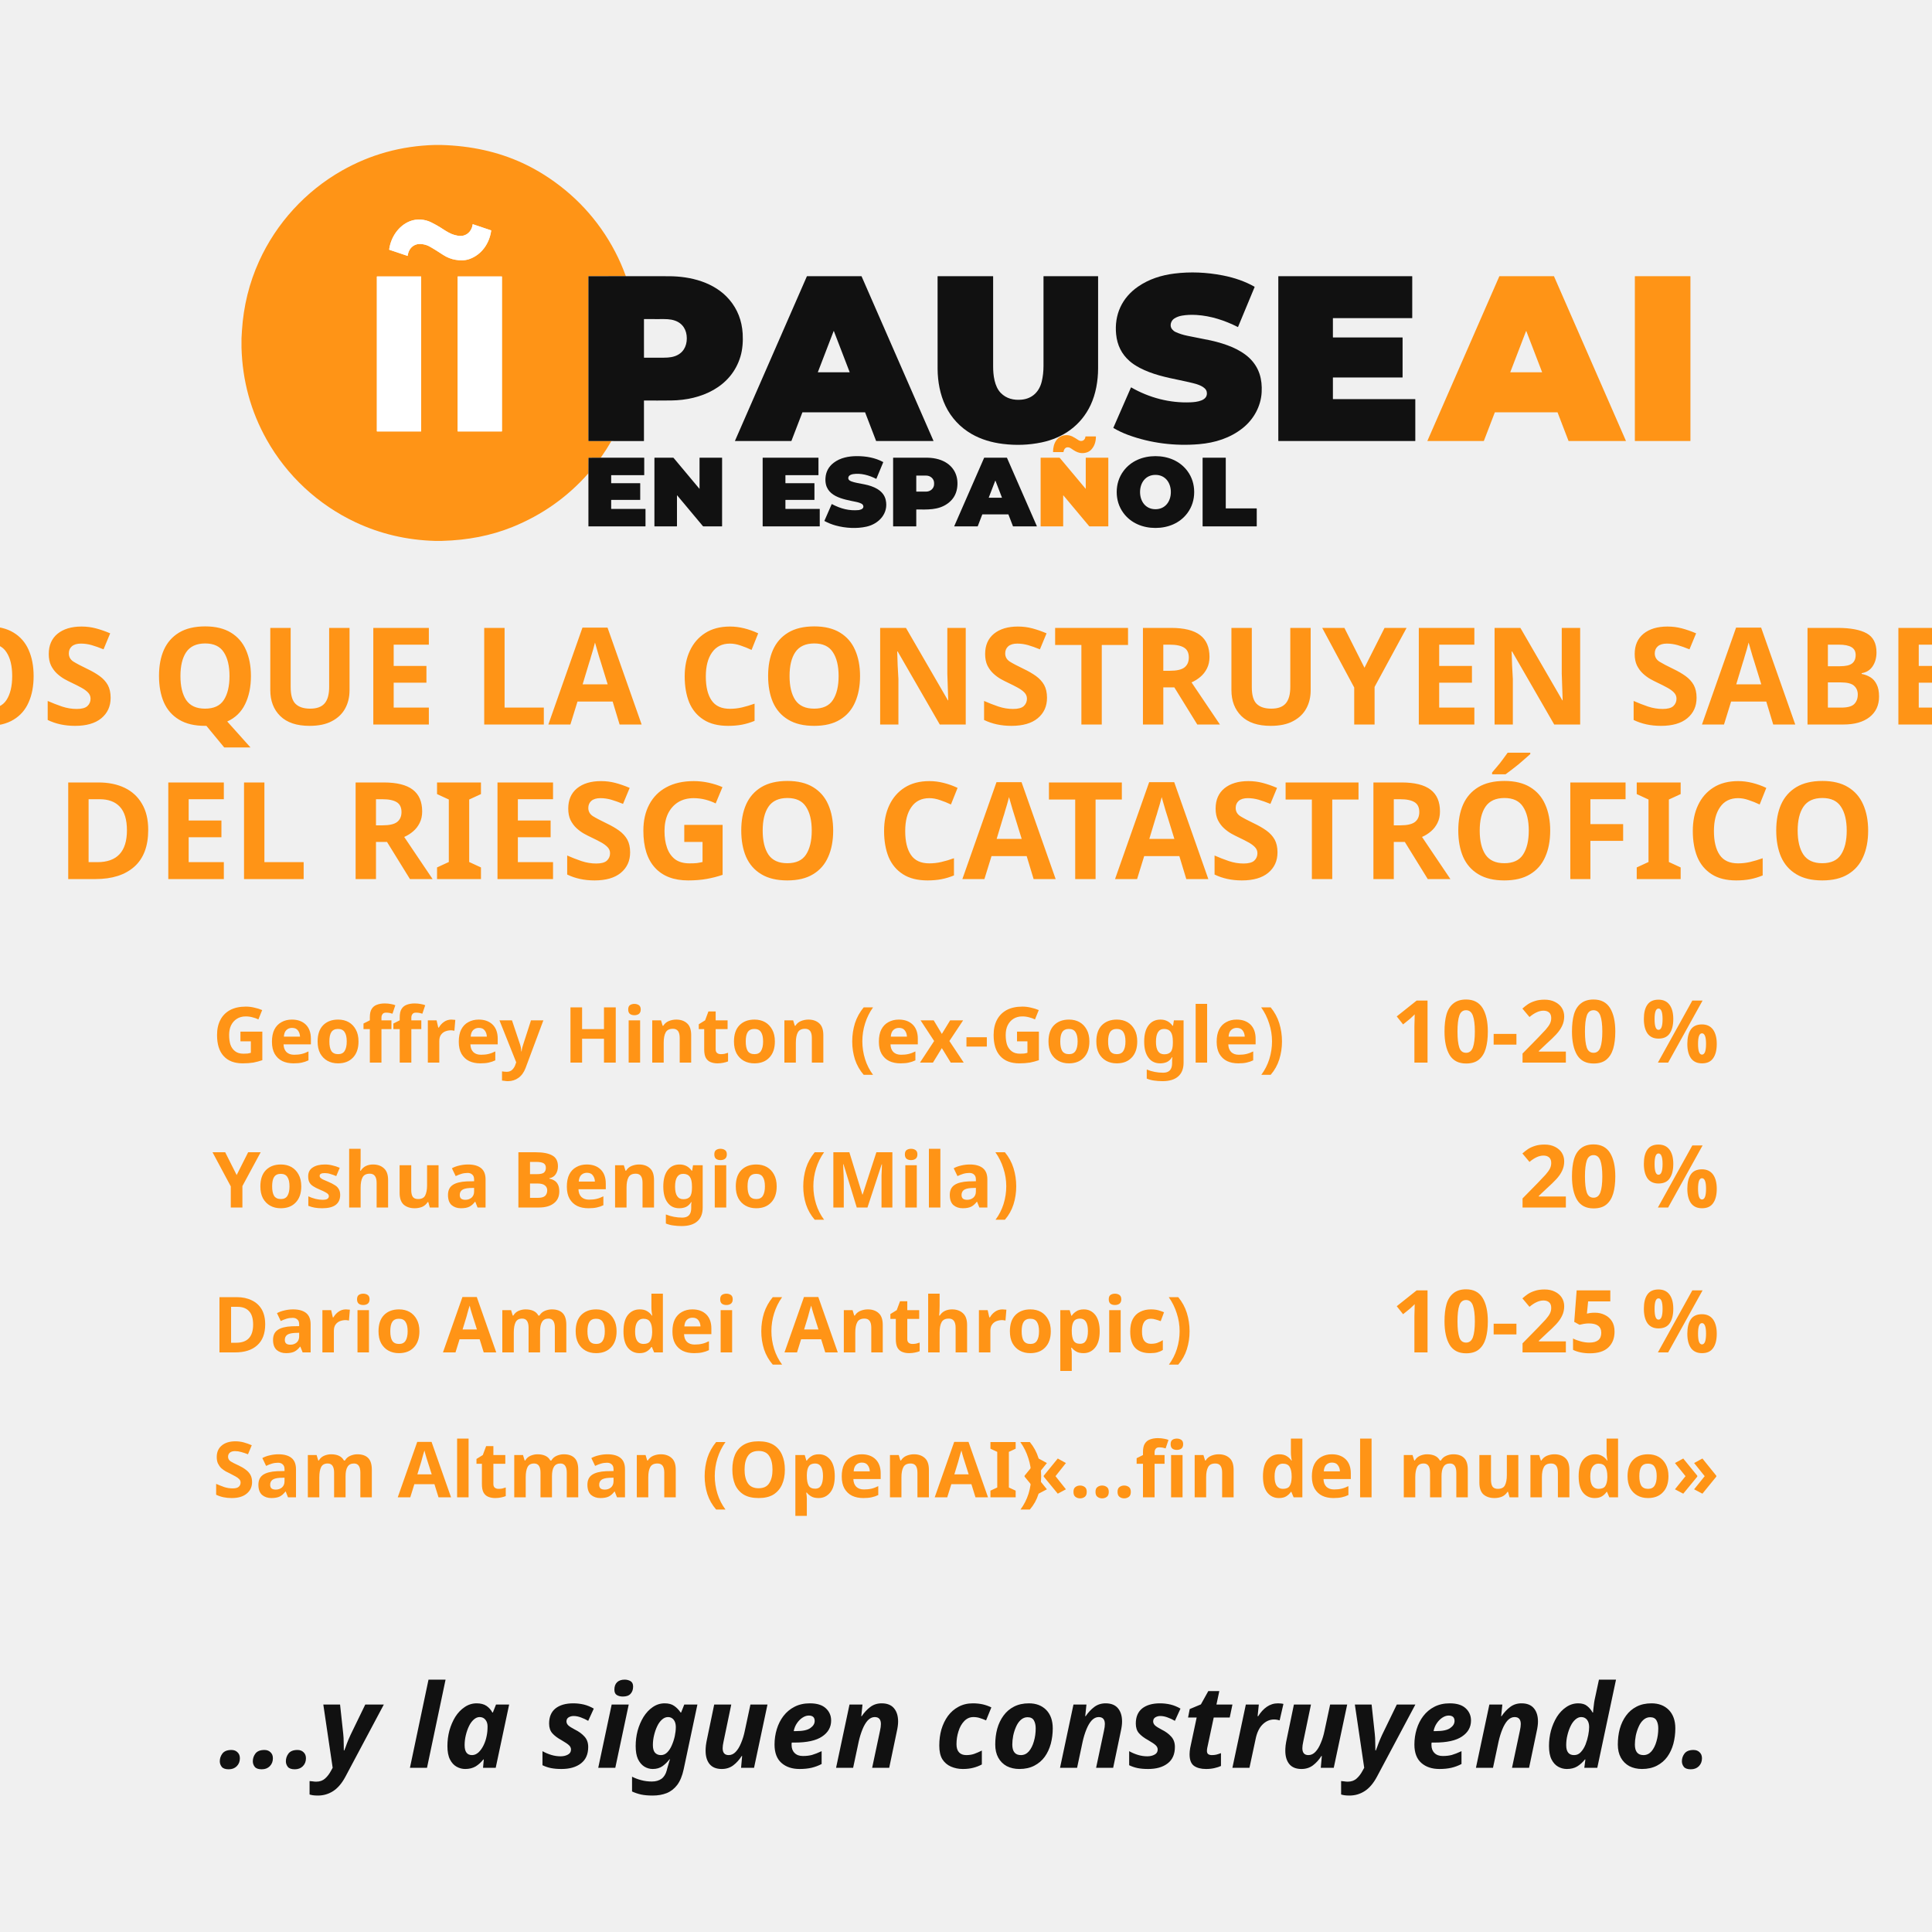
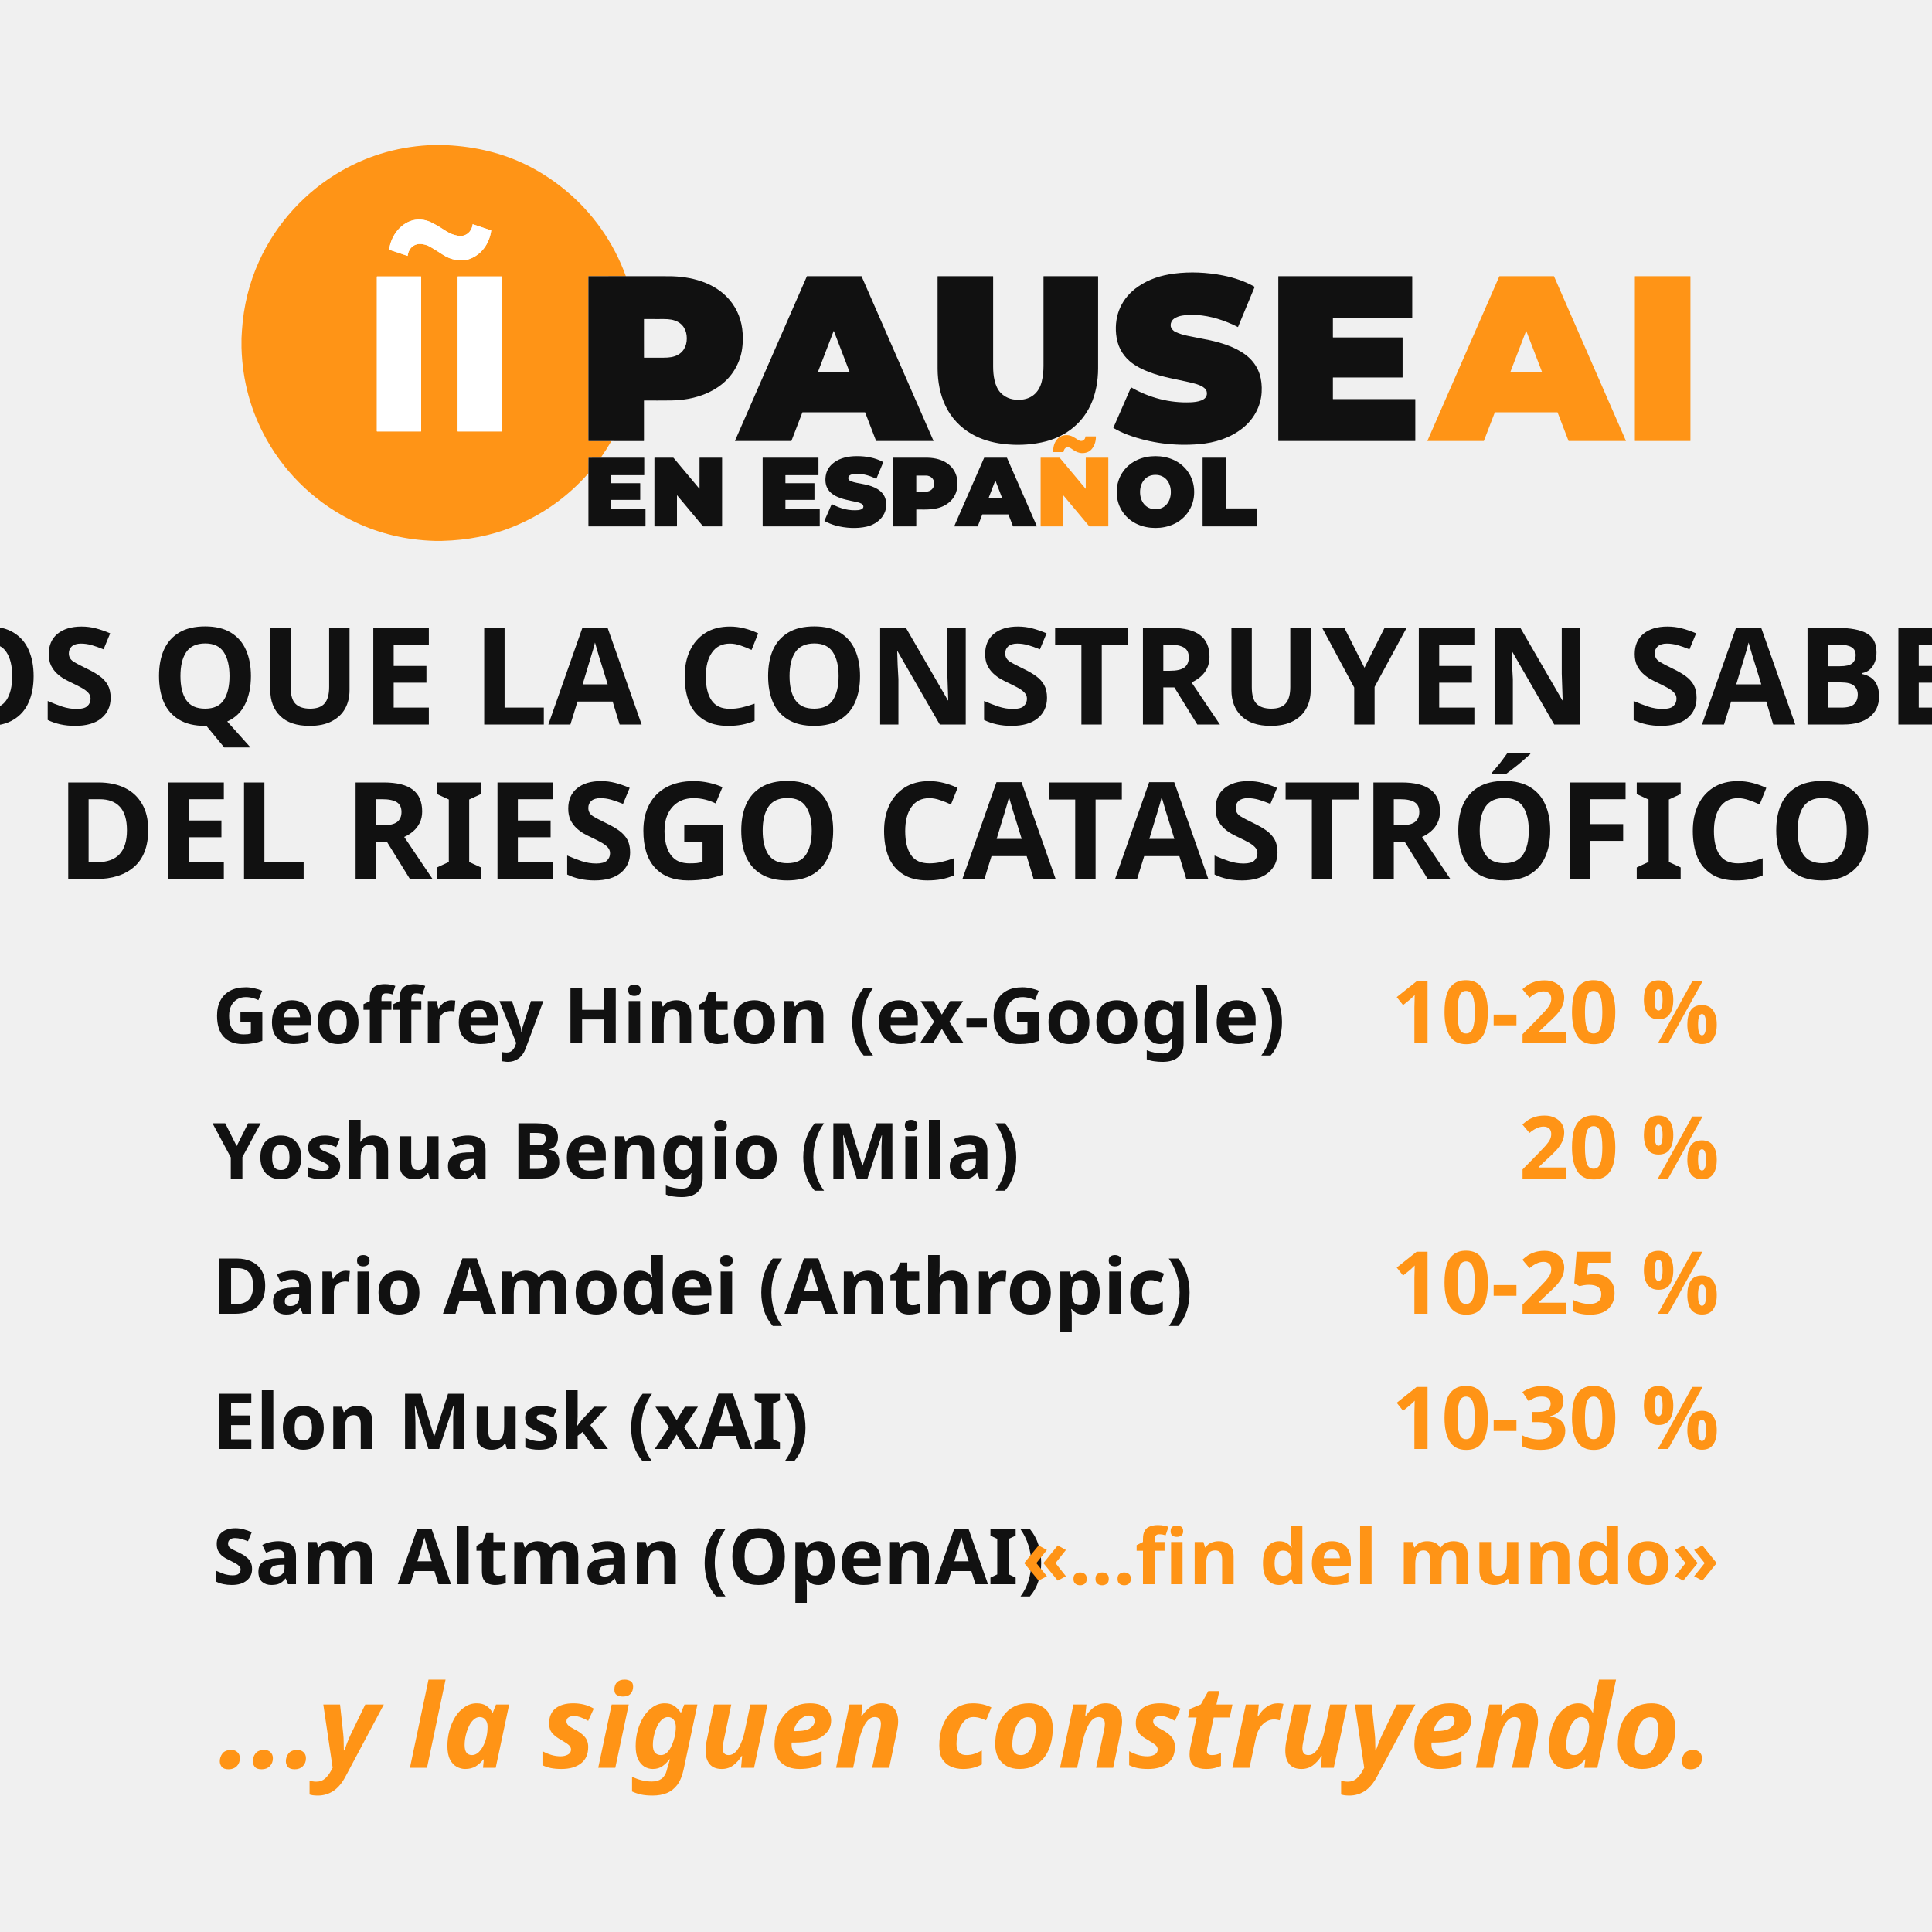
<svg xmlns="http://www.w3.org/2000/svg" viewBox="0 0 200 200" width="200mm" height="200mm" role="img" aria-label="Lo saben. Estimaciones de probabilidad de catástrofe por IA según sus propios constructores. ...y la siguen construyendo.">
  <svg x="25" y="15" width="150" height="41" viewBox="0 0 3400 929">
    <path fill="#FF9416" d="M 468.76 0.00 Q 573.42 2.95 658.42 41.95 Q 711.53 66.31 759.62 105.84 C 824.03 158.80 873.42 228.90 901.79 307.75 L 814.32 307.98 A 0.33 0.32 90.0 0 0 814.00 308.31 L 814.00 694.26 A 0.46 0.46 0.0 0 0 814.46 694.72 L 867.94 694.70 Q 856.42 714.76 842.98 733.79 L 814.66 733.90 A 0.51 0.51 0.0 0 0 814.15 734.41 L 814.03 770.38 Q 740.13 854.22 635.49 896.49 Q 560.81 926.66 470.41 929.00 L 453.46 929.00 Q 354.45 926.13 267.45 885.24 C 179.68 843.99 106.39 775.96 58.85 691.12 Q 3.27 591.91 0.00 475.67 L 0.00 453.45 Q 0.48 444.46 1.06 435.48 Q 6.57 349.09 41.35 272.55 C 81.84 183.42 150.47 108.49 235.48 60.21 Q 335.69 3.31 453.15 0.00 L 468.76 0.00 Z M 542.42 186.22 C 540.93 198.61 533.23 209.46 520.70 212.66 C 512.37 214.79 501.34 212.18 493.30 208.95 C 484.38 205.36 473.23 197.81 465.77 193.00 Q 459.09 188.68 445.15 181.62 C 430.23 174.07 411.33 172.65 395.55 178.78 C 368.24 189.40 350.25 216.96 346.53 245.30 A 0.53 0.52 -76.6 0 0 346.88 245.87 L 389.49 260.20 A 0.32 0.32 0.0 0 0 389.91 259.94 C 391.50 247.18 398.63 236.50 411.51 233.12 C 420.34 230.80 433.35 233.79 440.80 237.97 C 454.11 245.45 461.28 250.32 473.10 257.93 Q 487.03 266.90 501.97 269.39 C 512.87 271.20 523.52 271.47 533.94 267.94 C 563.22 258.02 581.81 230.98 585.84 201.03 A 0.70 0.69 -77.1 0 0 585.37 200.27 L 542.83 185.96 A 0.32 0.31 -76.6 0 0 542.42 186.22 Z M 421.59 308.97 A 0.41 0.41 0.0 0 0 421.18 308.56 L 318.04 308.56 A 0.41 0.41 0.0 0 0 317.63 308.97 L 317.63 671.73 A 0.41 0.41 0.0 0 0 318.04 672.14 L 421.18 672.14 A 0.41 0.41 0.0 0 0 421.59 671.73 L 421.59 308.97 Z M 611.13 309.10 A 0.56 0.56 0.0 0 0 610.57 308.54 L 507.73 308.54 A 0.56 0.56 0.0 0 0 507.17 309.10 L 507.17 671.58 A 0.56 0.56 0.0 0 0 507.73 672.14 L 610.57 672.14 A 0.56 0.56 0.0 0 0 611.13 671.58 L 611.13 309.10 Z" />
    <path fill="#FFFFFF" d="M 542.42 186.22 A 0.32 0.31 -76.6 0 1 542.83 185.96 L 585.37 200.27 A 0.70 0.69 -77.1 0 1 585.84 201.03 C 581.81 230.98 563.22 258.02 533.94 267.94 C 523.52 271.47 512.87 271.20 501.97 269.39 Q 487.03 266.90 473.10 257.93 C 461.28 250.32 454.11 245.45 440.80 237.97 C 433.35 233.79 420.34 230.80 411.51 233.12 C 398.63 236.50 391.50 247.18 389.91 259.94 A 0.32 0.32 0.0 0 1 389.49 260.20 L 346.88 245.87 A 0.53 0.52 -76.6 0 1 346.53 245.30 C 350.25 216.96 368.24 189.40 395.55 178.78 C 411.33 172.65 430.23 174.07 445.15 181.62 Q 459.09 188.68 465.77 193.00 C 473.23 197.81 484.38 205.36 493.30 208.95 C 501.34 212.18 512.37 214.79 520.70 212.66 C 533.23 209.46 540.93 198.61 542.42 186.22 Z" />
    <path fill="#111111" d="M 2377.20 333.40 L 2338.38 426.89 A 0.46 0.46 0.0 0 1 2337.74 427.13 C 2307.57 411.79 2274.48 400.91 2240.70 398.87 Q 2222.37 397.76 2206.96 400.40 Q 2196.57 402.18 2188.60 407.31 C 2180.65 412.44 2176.96 424.80 2183.73 432.60 Q 2187.36 436.79 2191.38 438.66 Q 2204.44 444.75 2219.96 447.82 Q 2268.05 457.32 2273.92 458.61 Q 2302.30 464.86 2324.94 474.56 C 2338.87 480.52 2354.62 489.78 2365.71 500.63 C 2388.06 522.48 2395.44 549.46 2393.75 580.39 C 2391.96 613.15 2375.09 643.76 2349.46 664.19 C 2319.81 687.82 2284.41 698.80 2247.00 702.04 C 2190.68 706.92 2132.81 699.72 2080.20 680.32 Q 2062.41 673.76 2045.97 664.12 A 0.47 0.47 0.0 0 1 2045.77 663.53 L 2087.03 569.14 A 0.50 0.50 0.0 0 1 2087.73 568.91 C 2130.05 593.22 2178.39 605.96 2227.24 603.83 C 2241.15 603.22 2269.00 600.31 2264.86 579.18 C 2262.50 567.12 2242.98 561.37 2232.55 558.83 Q 2216.93 555.03 2201.28 551.82 C 2169.23 545.23 2136.83 538.29 2107.76 523.05 Q 2093.40 515.52 2083.65 506.91 C 2065.04 490.50 2054.79 469.62 2052.26 444.23 C 2047.70 398.39 2065.79 358.65 2103.55 332.49 C 2129.06 314.82 2158.34 305.49 2189.20 301.68 Q 2244.80 294.83 2302.79 306.15 Q 2344.54 314.31 2376.91 332.57 A 0.67 0.66 25.9 0 1 2377.20 333.40 Z" />
    <path fill="#111111" d="M 867.94 694.70 L 814.46 694.72 A 0.46 0.46 0.0 0 1 814.00 694.26 L 814.00 308.31 A 0.33 0.32 90.0 0 1 814.32 307.98 L 901.79 307.75 Q 902.08 307.97 902.25 307.97 Q 947.64 307.95 1002.25 307.98 C 1053.82 308.00 1110.04 322.19 1144.76 363.01 Q 1173.24 396.49 1176.00 442.76 C 1177.07 460.57 1175.72 479.73 1170.81 496.20 C 1149.39 568.13 1078.46 598.77 1008.49 599.50 Q 975.43 599.84 944.73 599.59 A 0.37 0.37 0.0 0 0 944.35 599.96 L 944.35 694.27 A 0.45 0.44 -90.0 0 1 943.91 694.72 L 867.94 694.70 Z M 944.35 453.84 Q 944.36 493.87 944.40 498.83 A 0.31 0.30 89.7 0 0 944.70 499.13 Q 975.80 499.09 980.26 499.11 C 994.92 499.19 1005.62 499.45 1016.82 495.61 C 1035.57 489.19 1044.89 473.33 1044.89 453.82 C 1044.88 434.31 1035.55 418.46 1016.80 412.05 C 1005.61 408.21 994.91 408.47 980.25 408.56 Q 975.79 408.58 944.69 408.55 A 0.31 0.30 -89.7 0 0 944.38 408.85 Q 944.34 413.81 944.35 453.84 Z" />
    <path fill="#111111" d="M 1326.95 307.97 L 1454.65 307.97 A 0.33 0.33 0.0 0 1 1454.96 308.17 L 1623.69 694.21 A 0.33 0.33 0.0 0 1 1623.39 694.67 L 1489.35 694.67 A 0.33 0.33 0.0 0 1 1489.04 694.46 L 1463.30 627.50 A 0.33 0.33 0.0 0 0 1462.99 627.29 L 1316.40 627.29 A 0.33 0.33 0.0 0 0 1316.09 627.50 L 1290.35 694.46 A 0.33 0.33 0.0 0 1 1290.04 694.67 L 1158.21 694.67 A 0.33 0.33 0.0 0 1 1157.91 694.21 L 1326.64 308.17 A 0.33 0.33 0.0 0 1 1326.95 307.97 Z M 1352.43 532.94 A 0.31 0.31 0.0 0 0 1352.72 533.36 L 1426.68 533.36 A 0.31 0.31 0.0 0 0 1426.97 532.94 L 1389.99 436.73 A 0.31 0.31 0.0 0 0 1389.41 436.73 L 1352.43 532.94 Z" />
    <path fill="#111111" d="M 1881.86 308.32 A 0.36 0.35 -90.0 0 1 1882.21 307.96 L 2009.65 307.96 A 0.34 0.34 0.0 0 1 2009.99 308.30 Q 2010.04 460.66 2009.95 524.49 C 2009.91 553.43 2004.55 584.33 1992.44 610.13 C 1970.10 657.71 1928.21 687.40 1877.00 698.01 Q 1832.76 707.18 1786.49 701.44 C 1760.50 698.21 1735.71 691.14 1712.96 678.04 C 1686.57 662.84 1665.13 639.92 1651.94 612.35 C 1639.11 585.53 1633.59 555.32 1633.37 525.75 Q 1633.24 507.93 1633.32 308.35 A 0.39 0.38 90.0 0 1 1633.70 307.96 L 1763.32 307.96 A 0.35 0.35 0.0 0 1 1763.67 308.31 Q 1763.61 400.54 1763.68 520.50 C 1763.69 540.10 1766.87 566.65 1781.41 581.66 C 1794.60 595.27 1812.13 599.44 1830.79 597.58 C 1855.80 595.08 1871.98 578.79 1877.74 555.00 Q 1881.86 538.00 1881.85 518.50 Q 1881.84 412.93 1881.86 308.32 Z" />
    <path fill="#111111" d="M 2433.16 307.96 L 2746.73 307.96 A 0.35 0.35 0.0 0 1 2747.08 308.31 L 2747.08 405.96 A 0.35 0.35 0.0 0 1 2746.73 406.31 L 2561.27 406.31 A 0.35 0.35 0.0 0 0 2560.92 406.66 L 2560.92 451.25 A 0.35 0.35 0.0 0 0 2561.27 451.60 L 2724.07 451.60 A 0.35 0.35 0.0 0 1 2724.42 451.95 L 2724.42 545.19 A 0.35 0.35 0.0 0 1 2724.07 545.54 L 2561.27 545.54 A 0.35 0.35 0.0 0 0 2560.92 545.89 L 2560.92 596.00 A 0.35 0.35 0.0 0 0 2561.27 596.35 L 2753.92 596.35 A 0.35 0.35 0.0 0 1 2754.27 596.70 L 2754.27 694.32 A 0.35 0.35 0.0 0 1 2753.92 694.67 L 2433.16 694.67 A 0.35 0.35 0.0 0 1 2432.81 694.32 L 2432.81 308.31 A 0.35 0.35 0.0 0 1 2433.16 307.96 Z" />
    <path transform="translate(20 0)" fill="#FF9416" d="M 2762.80 694.68 A 0.22 0.22 0.0 0 1 2762.60 694.37 L 2931.37 308.25 A 0.47 0.46 11.4 0 1 2931.80 307.97 L 3059.40 307.97 A 0.35 0.35 0.0 0 1 3059.72 308.18 L 3228.46 694.21 A 0.33 0.33 0.0 0 1 3228.16 694.67 L 3094.44 694.68 A 0.82 0.81 -10.5 0 1 3093.68 694.16 L 3068.13 627.65 A 0.57 0.56 -10.5 0 0 3067.60 627.29 L 2921.51 627.29 A 0.86 0.84 -79.4 0 0 2920.72 627.84 L 2895.15 694.37 A 0.49 0.48 -79.3 0 1 2894.70 694.68 L 2762.80 694.68 Z M 2957.20 532.93 A 0.32 0.32 0.0 0 0 2957.50 533.37 L 3031.42 533.37 A 0.32 0.32 0.0 0 0 3031.72 532.93 L 2994.76 436.74 A 0.32 0.32 0.0 0 0 2994.16 436.74 L 2957.20 532.93 Z" />
    <rect transform="translate(20 0)" fill="#FF9416" x="3249.45" y="307.97" width="130.38" height="386.70" rx="0.37" />
    <rect fill="#FFFFFF" x="317.63" y="308.56" width="103.96" height="363.58" rx="0.41" />
    <rect fill="#FFFFFF" x="507.17" y="308.54" width="103.96" height="363.60" rx="0.56" />
    <path fill="#FF9416" d="M 1904.26 720.09 C 1904.19 701.07 1913.35 681.61 1934.85 680.87 C 1946.28 680.48 1953.81 686.16 1963.88 692.62 C 1971.08 697.23 1979.50 693.30 1980.23 684.46 A 0.65 0.65 0.0 0 1 1980.88 683.86 L 2004.23 683.86 A 0.63 0.63 0.0 0 1 2004.86 684.49 Q 2004.72 703.45 1993.55 715.21 C 1987.27 721.82 1976.41 724.21 1967.29 722.52 C 1960.15 721.19 1953.84 717.20 1948.00 713.08 Q 1944.30 710.47 1942.24 709.91 C 1934.30 707.75 1930.11 712.68 1928.79 720.10 A 0.71 0.71 0.0 0 1 1928.09 720.68 L 1904.85 720.68 A 0.59 0.59 0.0 0 1 1904.26 720.09 Z" />
    <path fill="#111111" d="M 1367.92 882.35 A 0.35 0.35 0.0 0 1 1367.76 881.90 L 1384.75 843.03 A 0.57 0.56 25.5 0 1 1385.53 842.76 C 1405.91 853.50 1425.68 858.83 1448.75 856.67 Q 1450.01 856.55 1453.51 855.28 C 1458.56 853.45 1461.05 849.09 1457.71 844.13 C 1455.43 840.76 1446.96 838.52 1442.82 837.64 C 1412.26 831.17 1367.36 825.47 1370.27 781.49 Q 1371.73 759.37 1389.53 745.70 C 1404.95 733.87 1424.68 730.13 1444.01 730.12 C 1465.60 730.11 1486.76 733.79 1505.57 743.93 A 0.46 0.46 0.0 0 1 1505.78 744.52 L 1489.79 783.06 A 0.54 0.54 0.0 0 1 1489.05 783.33 C 1472.62 774.91 1452.60 769.32 1434.62 772.39 C 1431.19 772.97 1426.32 774.75 1424.73 777.94 C 1421.99 783.43 1425.42 787.26 1430.37 789.14 C 1439.04 792.42 1446.01 793.20 1462.07 796.43 C 1482.57 800.55 1506.49 810.07 1511.63 832.84 C 1518.75 864.37 1495.62 889.16 1466.33 895.63 C 1443.14 900.76 1416.95 899.10 1394.36 892.94 Q 1380.56 889.18 1367.92 882.35 Z" />
    <path fill="#111111" d="M 2144.52 730.15 C 2173.88 730.14 2201.75 741.16 2219.48 764.96 C 2230.19 779.34 2235.43 796.34 2235.43 814.38 C 2235.44 832.43 2230.19 849.42 2219.48 863.81 C 2201.76 887.61 2173.89 898.63 2144.54 898.64 C 2115.18 898.64 2087.31 887.62 2069.58 863.82 C 2058.87 849.44 2053.63 832.44 2053.63 814.40 C 2053.63 796.35 2058.87 779.36 2069.58 764.97 C 2087.30 741.17 2115.17 730.15 2144.52 730.15 Z M 2108.41 814.40 C 2108.41 836.04 2121.25 854.67 2144.54 854.68 C 2167.83 854.68 2180.67 836.04 2180.67 814.40 C 2180.67 792.75 2167.83 774.12 2144.54 774.12 C 2121.25 774.12 2108.41 792.75 2108.41 814.40 Z" />
    <path fill="#111111" d="M 842.98 733.79 L 944.34 733.78 A 0.66 0.65 -0.0 0 1 945.00 734.43 L 945.00 774.39 A 0.40 0.40 0.0 0 1 944.60 774.79 L 868.11 774.79 A 0.68 0.68 0.0 0 0 867.43 775.47 L 867.43 793.14 A 0.51 0.51 0.0 0 0 867.94 793.65 L 935.15 793.65 A 0.44 0.43 90.0 0 1 935.58 794.09 L 935.58 832.32 A 0.48 0.47 -90.0 0 1 935.11 832.80 L 868.07 832.80 A 0.64 0.64 0.0 0 0 867.43 833.44 L 867.43 853.53 A 0.42 0.41 90.0 0 0 867.84 853.95 L 947.57 853.95 A 0.41 0.41 0.0 0 1 947.98 854.36 L 947.98 894.46 A 0.46 0.46 0.0 0 1 947.52 894.92 L 814.28 894.92 A 0.24 0.24 0.0 0 1 814.04 894.68 L 814.03 770.38 L 814.15 734.41 A 0.51 0.51 0.0 0 1 814.66 733.90 L 842.98 733.79 Z" />
    <path fill="#111111" d="M 1029.13 830.38 Q 1025.81 826.42 1022.22 822.16 A 0.22 0.22 0.0 0 0 1021.83 822.30 L 1021.82 894.31 A 0.59 0.59 0.0 0 1 1021.23 894.90 L 969.21 894.90 A 0.32 0.31 0.0 0 1 968.89 894.59 L 968.91 734.38 A 0.58 0.58 0.0 0 1 969.49 733.80 L 1012.86 733.82 A 1.38 1.35 69.6 0 1 1013.90 734.31 Q 1014.11 734.54 1067.46 798.35 Q 1070.77 802.30 1074.37 806.57 A 0.22 0.22 0.0 0 0 1074.76 806.43 L 1074.77 734.41 A 0.59 0.59 0.0 0 1 1075.36 733.82 L 1127.38 733.83 A 0.32 0.31 0.0 0 1 1127.70 734.14 L 1127.68 894.35 A 0.58 0.58 0.0 0 1 1127.10 894.93 L 1083.72 894.91 A 1.38 1.35 69.6 0 1 1082.68 894.42 Q 1082.48 894.18 1029.13 830.38 Z" />
    <path fill="#111111" d="M 1356.44 894.92 L 1223.26 894.92 A 0.39 0.39 0.0 0 1 1222.87 894.53 L 1222.87 734.21 A 0.39 0.39 0.0 0 1 1223.26 733.82 L 1353.44 733.82 A 0.39 0.39 0.0 0 1 1353.83 734.21 L 1353.83 774.40 A 0.39 0.39 0.0 0 1 1353.44 774.79 L 1276.67 774.79 A 0.39 0.39 0.0 0 0 1276.28 775.18 L 1276.28 793.26 A 0.39 0.39 0.0 0 0 1276.67 793.65 L 1344.00 793.65 A 0.39 0.39 0.0 0 1 1344.39 794.04 L 1344.39 832.41 A 0.39 0.39 0.0 0 1 1344.00 832.80 L 1276.67 832.80 A 0.39 0.39 0.0 0 0 1276.28 833.19 L 1276.28 853.56 A 0.39 0.39 0.0 0 0 1276.67 853.95 L 1356.44 853.95 A 0.39 0.39 0.0 0 1 1356.83 854.34 L 1356.83 894.53 A 0.39 0.39 0.0 0 1 1356.44 894.92 Z" />
    <path fill="#111111" d="M 1529.21 894.92 A 0.23 0.23 0.0 0 1 1528.98 894.69 L 1528.98 734.22 A 0.41 0.41 0.0 0 1 1529.39 733.81 Q 1603.31 733.83 1606.00 733.81 C 1621.68 733.67 1637.92 736.40 1651.64 744.34 C 1674.22 757.40 1683.06 780.55 1679.05 805.68 Q 1675.48 828.09 1656.56 841.60 C 1634.71 857.21 1609.14 855.36 1583.71 855.32 A 0.39 0.39 0.0 0 0 1583.32 855.71 L 1583.32 894.51 A 0.42 0.41 -0.0 0 1 1582.90 894.92 L 1529.21 894.92 Z M 1583.32 776.02 L 1583.32 813.12 A 0.27 0.27 0.0 0 0 1583.59 813.39 L 1606.43 813.39 A 18.71 17.38 0.0 0 0 1625.14 796.01 L 1625.14 793.13 A 18.71 17.38 -0.0 0 0 1606.43 775.75 L 1583.59 775.75 A 0.27 0.27 0.0 0 0 1583.32 776.02 Z" />
    <path fill="#111111" d="M 1810.21 894.71 L 1799.58 867.06 A 0.33 0.33 0.0 0 0 1799.27 866.85 L 1738.47 866.85 A 0.33 0.33 0.0 0 0 1738.16 867.06 L 1727.53 894.71 A 0.33 0.33 0.0 0 1 1727.22 894.92 L 1672.71 894.92 A 0.33 0.33 0.0 0 1 1672.41 894.46 L 1742.54 734.02 A 0.33 0.33 0.0 0 1 1742.85 733.82 L 1795.81 733.82 A 0.33 0.33 0.0 0 1 1796.12 734.02 L 1866.25 894.46 A 0.33 0.33 0.0 0 1 1865.95 894.92 L 1810.52 894.92 A 0.33 0.33 0.0 0 1 1810.21 894.71 Z M 1753.45 827.25 A 0.33 0.33 0.0 0 0 1753.76 827.70 L 1783.98 827.70 A 0.33 0.33 0.0 0 0 1784.29 827.25 L 1769.18 787.93 A 0.33 0.33 0.0 0 0 1768.56 787.93 L 1753.45 827.25 Z" />
    <path fill="#FF9416" d="M 1935.35 830.39 Q 1932.04 826.44 1928.44 822.17 A 0.22 0.22 0.0 0 0 1928.05 822.31 L 1928.05 894.34 A 0.59 0.59 0.0 0 1 1927.46 894.93 L 1875.43 894.93 A 0.32 0.31 0.0 0 1 1875.11 894.62 L 1875.11 734.38 A 0.58 0.58 0.0 0 1 1875.69 733.80 L 1919.07 733.81 A 1.38 1.35 69.6 0 1 1920.11 734.30 Q 1920.32 734.54 1973.69 798.35 Q 1977.00 802.30 1980.60 806.57 A 0.22 0.22 0.0 0 0 1980.99 806.43 L 1980.99 734.40 A 0.59 0.59 0.0 0 1 1981.58 733.81 L 2033.61 733.81 A 0.32 0.31 0.0 0 1 2033.93 734.12 L 2033.93 894.36 A 0.58 0.58 0.0 0 1 2033.35 894.94 L 1989.97 894.93 A 1.38 1.35 69.6 0 1 1988.93 894.44 Q 1988.72 894.20 1935.35 830.39 Z" />
    <path fill="#111111" d="M 2381.83 894.92 L 2255.57 894.92 A 0.39 0.39 0.0 0 1 2255.18 894.53 L 2255.18 734.21 A 0.39 0.39 0.0 0 1 2255.57 733.82 L 2309.14 733.82 A 0.39 0.39 0.0 0 1 2309.53 734.21 L 2309.53 852.43 A 0.39 0.39 0.0 0 0 2309.92 852.82 L 2381.83 852.82 A 0.39 0.39 0.0 0 1 2382.22 853.21 L 2382.22 894.53 A 0.39 0.39 0.0 0 1 2381.83 894.92 Z" />
  </svg>
-   <g id="headline" font-family="Saira Condensed, Impact, sans-serif" font-weight="700" font-size="14" fill="#FF9416" text-anchor="middle">
+   <g id="headline" font-family="Saira Condensed, Impact, sans-serif" font-weight="700" font-size="14" fill="#111111" text-anchor="middle">
    <text x="100" y="75">LOS QUE LA CONSTRUYEN SABEN</text>
    <text x="100" y="91">DEL RIESGO CATASTRÓFICO</text>
  </g>
-   <g id="evidence-table" font-family="Saira Condensed, Impact, sans-serif" fill="#FF9416">
-     <text x="22" y="110" font-weight="700" font-size="8">Geoffrey Hinton (ex-Google)</text>
-     <text x="178" y="110" font-family="Saira Condensed, Impact, sans-serif" font-weight="700" font-size="9" text-anchor="end">10-20 %</text>
-     <text x="22" y="125" font-weight="700" font-size="8">Yoshua Bengio (Mila)</text>
-     <text x="178" y="125" font-family="Saira Condensed, Impact, sans-serif" font-weight="700" font-size="9" text-anchor="end">20 %</text>
-     <text x="22" y="140" font-weight="700" font-size="8">Dario Amodei (Anthropic)</text>
-     <text x="178" y="140" font-family="Saira Condensed, Impact, sans-serif" font-weight="700" font-size="9" text-anchor="end">10-25 %</text>
-     <text x="22" y="155" font-weight="700" font-size="8">Sam Altman (OpenAI)</text>
-     <text x="178" y="155" font-family="Saira Condensed, Impact, sans-serif" font-weight="700" font-size="8" text-anchor="end">«…fin del mundo»</text>
+   <g id="evidence-table" font-family="Saira Condensed, Impact, sans-serif" fill="#111111">
+     <text x="22" y="108" font-weight="700" font-size="8">Geoffrey Hinton (ex-Google)</text>
+     <text x="178" y="108" font-family="Saira Condensed, Impact, sans-serif" font-weight="700" font-size="9" text-anchor="end" fill="#FF9416">10-20 %</text>
+     <text x="22" y="122" font-weight="700" font-size="8">Yoshua Bengio (Mila)</text>
+     <text x="178" y="122" font-family="Saira Condensed, Impact, sans-serif" font-weight="700" font-size="9" text-anchor="end" fill="#FF9416">20 %</text>
+     <text x="22" y="136" font-weight="700" font-size="8">Dario Amodei (Anthropic)</text>
+     <text x="178" y="136" font-family="Saira Condensed, Impact, sans-serif" font-weight="700" font-size="9" text-anchor="end" fill="#FF9416">10-25 %</text>
+     <text x="22" y="150" font-weight="700" font-size="8">Elon Musk (xAI)</text>
+     <text x="178" y="150" font-family="Saira Condensed, Impact, sans-serif" font-weight="700" font-size="9" text-anchor="end" fill="#FF9416">10-30 %</text>
+     <text x="22" y="164" font-weight="700" font-size="8">Sam Altman (OpenAI)</text>
+     <text x="178" y="164" font-family="Saira Condensed, Impact, sans-serif" font-weight="700" font-size="8" text-anchor="end" fill="#FF9416">«…fin del mundo»</text>
  </g>
-   <text x="100" y="183" id="footer" font-family="Saira Condensed, Impact, sans-serif" font-style="italic" font-weight="700" font-size="12" fill="#111111" text-anchor="middle">...y la siguen construyendo.</text>
+   <text x="100" y="183" id="footer" font-family="Saira Condensed, Impact, sans-serif" font-style="italic" font-weight="700" font-size="12" fill="#FF9416" text-anchor="middle">...y la siguen construyendo.</text>
</svg>
